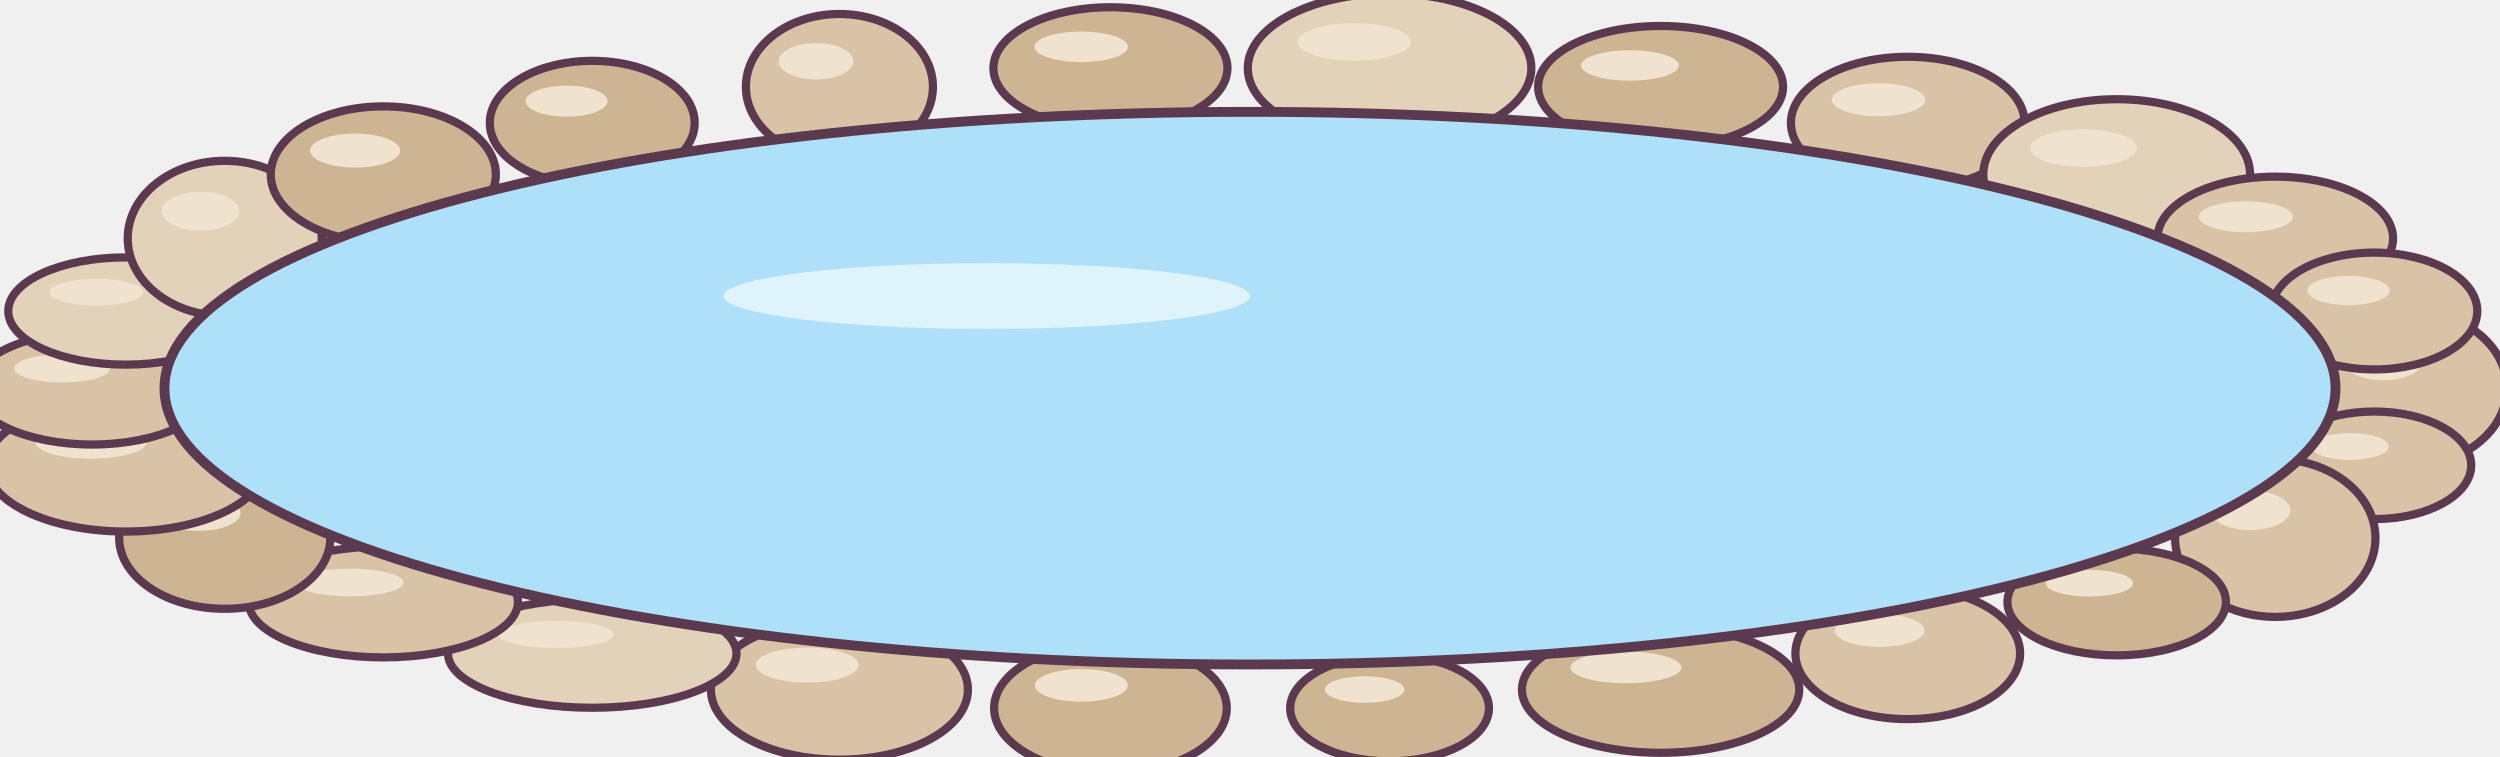
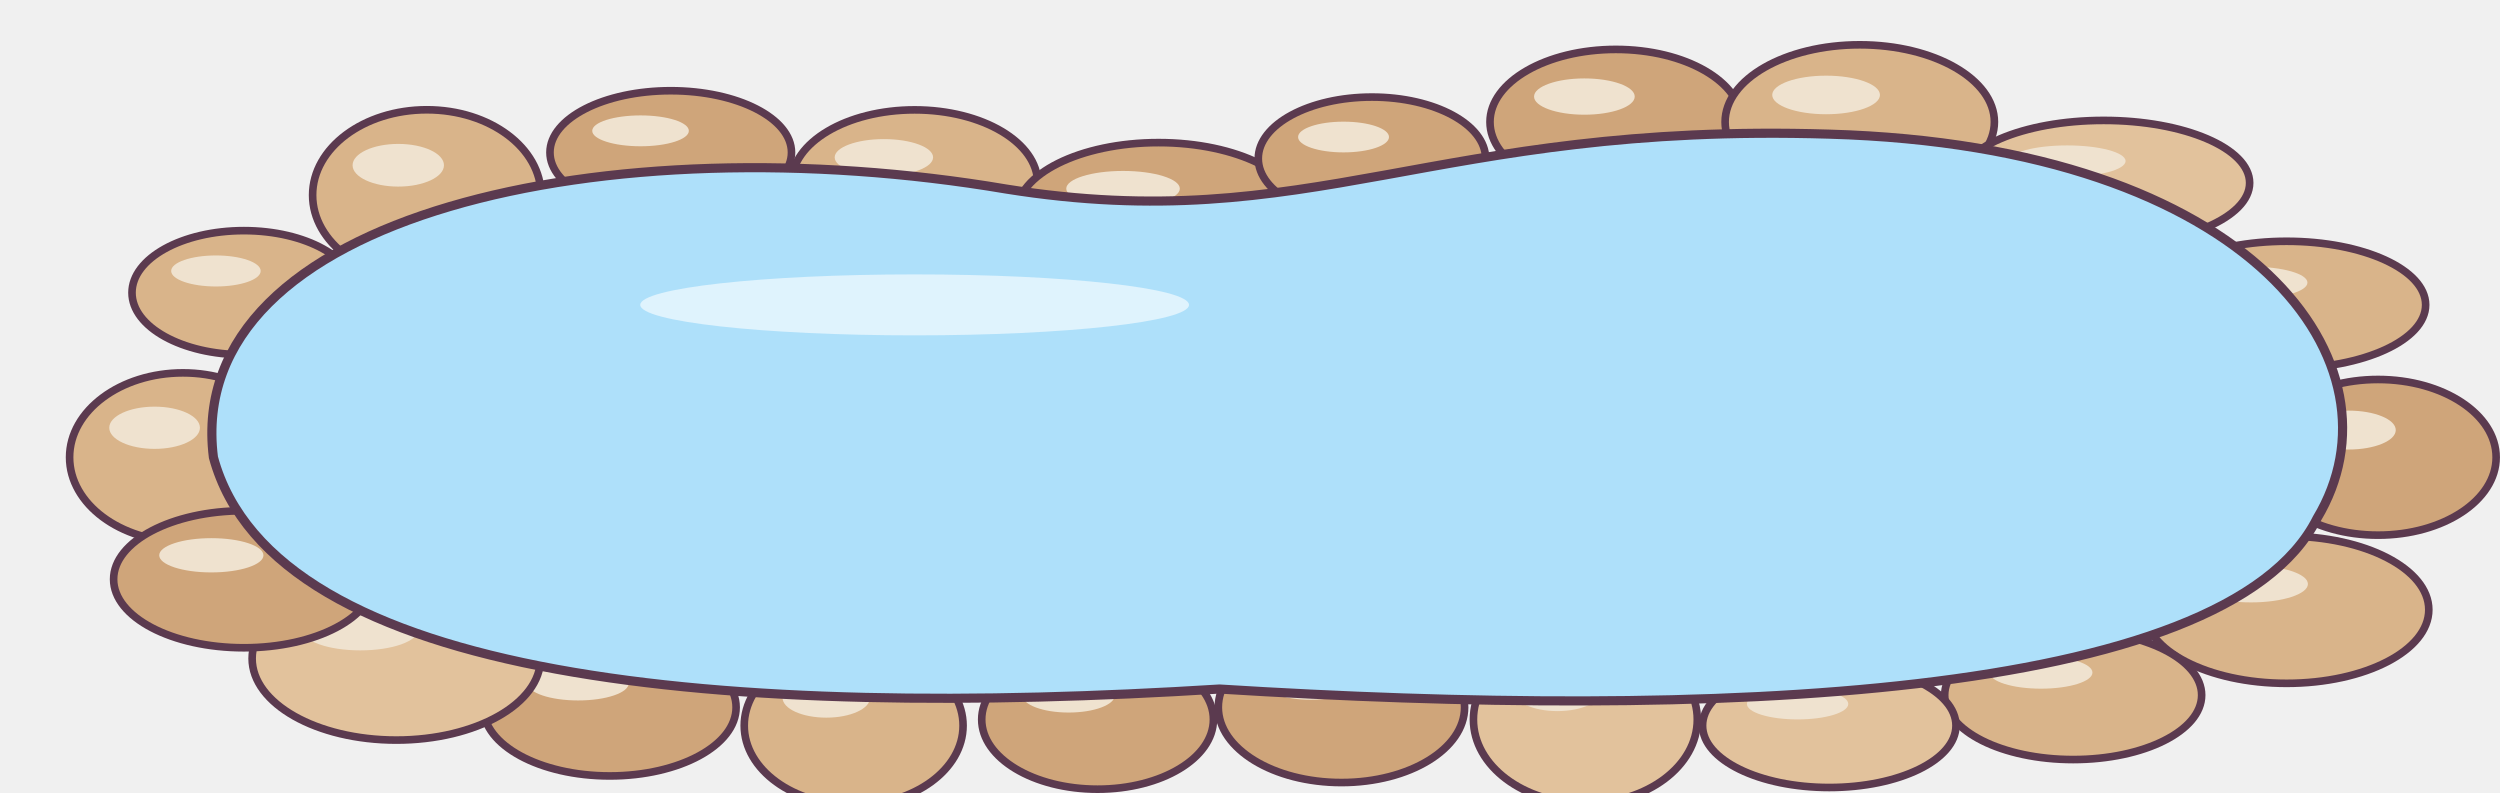
- <svg xmlns="http://www.w3.org/2000/svg" width="760" height="230" viewBox="0 0 760 230">
+ <svg xmlns="http://www.w3.org/2000/svg" width="820" height="260" viewBox="0 0 820 260">
  <defs />
  <g stroke="#5b3a4f" stroke-width="3" stroke-linejoin="round" stroke-linecap="round">
-     <ellipse cx="732.0" cy="118.0" rx="30.081" ry="23.698" fill="#d8c3a6" stroke-width="2.5" />
-     <ellipse cx="724.48" cy="109.706" rx="12.032" ry="5.925" fill="#efe2cf" stroke="none" />
-     <ellipse cx="721.772" cy="141.453" rx="29.476" ry="16.35" fill="#d8c3a6" stroke-width="2.5" />
-     <ellipse cx="714.402" cy="135.73" rx="11.79" ry="4.088" fill="#efe2cf" stroke="none" />
-     <ellipse cx="691.681" cy="163.543" rx="30.454" ry="23.993" fill="#d8c3a6" stroke-width="2.5" />
-     <ellipse cx="684.067" cy="155.145" rx="12.182" ry="5.998" fill="#efe2cf" stroke="none" />
-     <ellipse cx="643.476" cy="182.986" rx="33.213" ry="16.242" fill="#cdb593" stroke-width="2.5" />
-     <ellipse cx="635.173" cy="177.301" rx="13.285" ry="4.061" fill="#efe2cf" stroke="none" />
-     <ellipse cx="579.959" cy="198.652" rx="34.156" ry="19.96" fill="#d8c3a6" stroke-width="2.5" />
-     <ellipse cx="571.42" cy="191.666" rx="13.663" ry="4.99" fill="#efe2cf" stroke="none" />
-     <ellipse cx="504.821" cy="209.632" rx="42.152" ry="19.221" fill="#cdb593" stroke-width="2.5" />
-     <ellipse cx="494.283" cy="202.904" rx="16.861" ry="4.805" fill="#efe2cf" stroke="none" />
-     <ellipse cx="422.429" cy="215.285" rx="30.215" ry="16.16" fill="#cdb593" stroke-width="2.5" />
-     <ellipse cx="414.875" cy="209.629" rx="12.086" ry="4.04" fill="#efe2cf" stroke="none" />
-     <ellipse cx="337.571" cy="215.285" rx="35.363" ry="19.795" fill="#cdb593" stroke-width="2.5" />
-     <ellipse cx="328.73" cy="208.357" rx="14.145" ry="4.949" fill="#efe2cf" stroke="none" />
-     <ellipse cx="255.179" cy="209.632" rx="39.068" ry="21.304" fill="#d8c3a6" stroke-width="2.5" />
-     <ellipse cx="245.412" cy="202.175" rx="15.627" ry="5.326" fill="#efe2cf" stroke="none" />
-     <ellipse cx="180.041" cy="198.652" rx="43.849" ry="16.505" fill="#e3d2ba" stroke-width="2.5" />
-     <ellipse cx="169.079" cy="192.876" rx="17.54" ry="4.126" fill="#efe2cf" stroke="none" />
-     <ellipse cx="116.524" cy="182.986" rx="40.932" ry="16.862" fill="#d8c3a6" stroke-width="2.5" />
-     <ellipse cx="106.291" cy="177.084" rx="16.373" ry="4.215" fill="#efe2cf" stroke="none" />
-     <ellipse cx="68.319" cy="163.543" rx="32.092" ry="21.53" fill="#cdb593" stroke-width="2.5" />
-     <ellipse cx="60.297" cy="156.007" rx="12.837" ry="5.383" fill="#efe2cf" stroke="none" />
-     <ellipse cx="38.228" cy="141.453" rx="42.261" ry="20.134" fill="#d8c3a6" stroke-width="2.5" />
-     <ellipse cx="27.663" cy="134.406" rx="16.904" ry="5.034" fill="#efe2cf" stroke="none" />
-     <ellipse cx="28.0" cy="118" rx="36.468" ry="17.137" fill="#d8c3a6" stroke-width="2.5" />
-     <ellipse cx="18.883" cy="112.002" rx="14.587" ry="4.284" fill="#efe2cf" stroke="none" />
-     <ellipse cx="38.228" cy="94.547" rx="35.715" ry="16.3" fill="#e3d2ba" stroke-width="2.5" />
-     <ellipse cx="29.3" cy="88.842" rx="14.286" ry="4.075" fill="#efe2cf" stroke="none" />
-     <ellipse cx="68.319" cy="72.457" rx="29.489" ry="23.568" fill="#e3d2ba" stroke-width="2.5" />
-     <ellipse cx="60.947" cy="64.208" rx="11.796" ry="5.892" fill="#efe2cf" stroke="none" />
-     <ellipse cx="116.524" cy="53.014" rx="34.213" ry="20.675" fill="#cdb593" stroke-width="2.5" />
-     <ellipse cx="107.971" cy="45.778" rx="13.685" ry="5.169" fill="#efe2cf" stroke="none" />
-     <ellipse cx="180.041" cy="37.348" rx="31.142" ry="18.854" fill="#cdb593" stroke-width="2.5" />
-     <ellipse cx="172.256" cy="30.749" rx="12.457" ry="4.713" fill="#efe2cf" stroke="none" />
-     <ellipse cx="255.179" cy="26.368" rx="28.43" ry="22.114" fill="#d8c3a6" stroke-width="2.5" />
-     <ellipse cx="248.072" cy="18.628" rx="11.372" ry="5.529" fill="#efe2cf" stroke="none" />
-     <ellipse cx="337.571" cy="20.715" rx="35.573" ry="18.51" fill="#cdb593" stroke-width="2.5" />
-     <ellipse cx="328.678" cy="14.236" rx="14.229" ry="4.628" fill="#efe2cf" stroke="none" />
-     <ellipse cx="422.429" cy="20.715" rx="43.1" ry="22.748" fill="#e3d2ba" stroke-width="2.5" />
-     <ellipse cx="411.654" cy="12.753" rx="17.24" ry="5.687" fill="#efe2cf" stroke="none" />
-     <ellipse cx="504.821" cy="26.368" rx="37.232" ry="18.47" fill="#cdb593" stroke-width="2.5" />
-     <ellipse cx="495.513" cy="19.904" rx="14.893" ry="4.618" fill="#efe2cf" stroke="none" />
-     <ellipse cx="579.959" cy="37.348" rx="35.517" ry="20.078" fill="#d8c3a6" stroke-width="2.5" />
-     <ellipse cx="571.08" cy="30.32" rx="14.207" ry="5.02" fill="#efe2cf" stroke="none" />
-     <ellipse cx="643.476" cy="53.014" rx="40.546" ry="22.854" fill="#e3d2ba" stroke-width="2.5" />
-     <ellipse cx="633.339" cy="45.015" rx="16.218" ry="5.713" fill="#efe2cf" stroke="none" />
-     <ellipse cx="691.681" cy="72.457" rx="35.809" ry="18.754" fill="#d8c3a6" stroke-width="2.5" />
-     <ellipse cx="682.728" cy="65.893" rx="14.324" ry="4.688" fill="#efe2cf" stroke="none" />
-     <ellipse cx="721.772" cy="94.547" rx="31.323" ry="17.758" fill="#d8c3a6" stroke-width="2.5" />
-     <ellipse cx="713.941" cy="88.332" rx="12.529" ry="4.44" fill="#efe2cf" stroke="none" />
-     <ellipse cx="380" cy="118" rx="330" ry="84" fill="#aee0fa" stroke-width="3" />
-     <ellipse cx="300" cy="90" rx="80" ry="10" fill="#ffffff" stroke="none" opacity="0.6" />
+     <ellipse cx="60" cy="150" rx="37.174" ry="27.698" fill="#d9b48a" stroke-width="2.5" />
+     <ellipse cx="50.707" cy="140.306" rx="14.87" ry="6.925" fill="#efe2cf" stroke="none" />
+     <ellipse cx="80" cy="96" rx="36.704" ry="20.35" fill="#d9b48a" stroke-width="2.5" />
+     <ellipse cx="70.824" cy="88.877" rx="14.681" ry="5.088" fill="#efe2cf" stroke="none" />
+     <ellipse cx="140" cy="64" rx="37.464" ry="27.993" fill="#d9b48a" stroke-width="2.5" />
+     <ellipse cx="130.634" cy="54.202" rx="14.986" ry="6.998" fill="#efe2cf" stroke="none" />
+     <ellipse cx="220" cy="50" rx="39.61" ry="20.242" fill="#cfa57a" stroke-width="2.5" />
+     <ellipse cx="210.098" cy="42.915" rx="15.844" ry="5.061" fill="#efe2cf" stroke="none" />
+     <ellipse cx="300" cy="60" rx="40.344" ry="23.96" fill="#d9b48a" stroke-width="2.5" />
+     <ellipse cx="289.914" cy="51.614" rx="16.138" ry="5.99" fill="#efe2cf" stroke="none" />
+     <ellipse cx="380" cy="70" rx="46.563" ry="23.221" fill="#cfa57a" stroke-width="2.5" />
+     <ellipse cx="368.359" cy="61.872" rx="18.625" ry="5.805" fill="#efe2cf" stroke="none" />
+     <ellipse cx="450" cy="52" rx="37.279" ry="20.16" fill="#cfa57a" stroke-width="2.5" />
+     <ellipse cx="440.68" cy="44.944" rx="14.911" ry="5.04" fill="#efe2cf" stroke="none" />
+     <ellipse cx="530" cy="40" rx="41.282" ry="23.795" fill="#cfa57a" stroke-width="2.5" />
+     <ellipse cx="519.679" cy="31.672" rx="16.513" ry="5.949" fill="#efe2cf" stroke="none" />
+     <ellipse cx="610" cy="40" rx="44.164" ry="25.304" fill="#d9b48a" stroke-width="2.5" />
+     <ellipse cx="598.959" cy="31.144" rx="17.666" ry="6.326" fill="#efe2cf" stroke="none" />
+     <ellipse cx="690" cy="60" rx="47.882" ry="20.505" fill="#e2c29c" stroke-width="2.5" />
+     <ellipse cx="678.029" cy="52.823" rx="19.153" ry="5.126" fill="#efe2cf" stroke="none" />
+     <ellipse cx="750" cy="100" rx="45.613" ry="20.862" fill="#d9b48a" stroke-width="2.5" />
+     <ellipse cx="738.597" cy="92.698" rx="18.245" ry="5.215" fill="#efe2cf" stroke="none" />
+     <ellipse cx="780" cy="150" rx="38.738" ry="25.53" fill="#cfa57a" stroke-width="2.5" />
+     <ellipse cx="770.315" cy="141.064" rx="15.495" ry="6.383" fill="#efe2cf" stroke="none" />
+     <ellipse cx="750" cy="200" rx="46.647" ry="24.134" fill="#d9b48a" stroke-width="2.5" />
+     <ellipse cx="738.338" cy="191.553" rx="18.659" ry="6.034" fill="#efe2cf" stroke="none" />
+     <ellipse cx="680" cy="228" rx="42.142" ry="21.137" fill="#d9b48a" stroke-width="2.5" />
+     <ellipse cx="669.465" cy="220.602" rx="16.857" ry="5.284" fill="#efe2cf" stroke="none" />
+     <ellipse cx="600" cy="238" rx="41.556" ry="20.3" fill="#e2c29c" stroke-width="2.5" />
+     <ellipse cx="589.611" cy="230.895" rx="16.622" ry="5.075" fill="#efe2cf" stroke="none" />
+     <ellipse cx="520" cy="236" rx="36.714" ry="27.568" fill="#e2c29c" stroke-width="2.5" />
+     <ellipse cx="510.822" cy="226.351" rx="14.686" ry="6.892" fill="#efe2cf" stroke="none" />
+     <ellipse cx="440" cy="232" rx="40.388" ry="24.675" fill="#cfa57a" stroke-width="2.5" />
+     <ellipse cx="429.903" cy="223.364" rx="16.155" ry="6.169" fill="#efe2cf" stroke="none" />
+     <ellipse cx="360" cy="236" rx="37.999" ry="22.854" fill="#cfa57a" stroke-width="2.5" />
+     <ellipse cx="350.5" cy="228.001" rx="15.2" ry="5.713" fill="#efe2cf" stroke="none" />
+     <ellipse cx="280" cy="238" rx="35.89" ry="26.114" fill="#d9b48a" stroke-width="2.5" />
+     <ellipse cx="271.028" cy="228.86" rx="14.356" ry="6.529" fill="#efe2cf" stroke="none" />
+     <ellipse cx="200" cy="232" rx="41.445" ry="22.51" fill="#cfa57a" stroke-width="2.5" />
+     <ellipse cx="189.639" cy="224.121" rx="16.578" ry="5.628" fill="#efe2cf" stroke="none" />
+     <ellipse cx="130" cy="216" rx="47.3" ry="26.748" fill="#e2c29c" stroke-width="2.5" />
+     <ellipse cx="118.175" cy="206.638" rx="18.92" ry="6.687" fill="#efe2cf" stroke="none" />
+     <ellipse cx="80" cy="190" rx="42.736" ry="22.47" fill="#cfa57a" stroke-width="2.5" />
+     <ellipse cx="69.316" cy="182.135" rx="17.094" ry="5.618" fill="#efe2cf" stroke="none" />
+     <path d="M70,150 C60,70 200,40 330,62 C430,78 470,40 600,44 C740,48 790,120 760,170 C730,230 560,236 400,226 C240,236 90,224 70,150 Z" fill="#aee0fa" stroke-width="3" />
+     <ellipse cx="300" cy="100" rx="90" ry="10" fill="#ffffff" stroke="none" opacity="0.6" />
  </g>
</svg>
